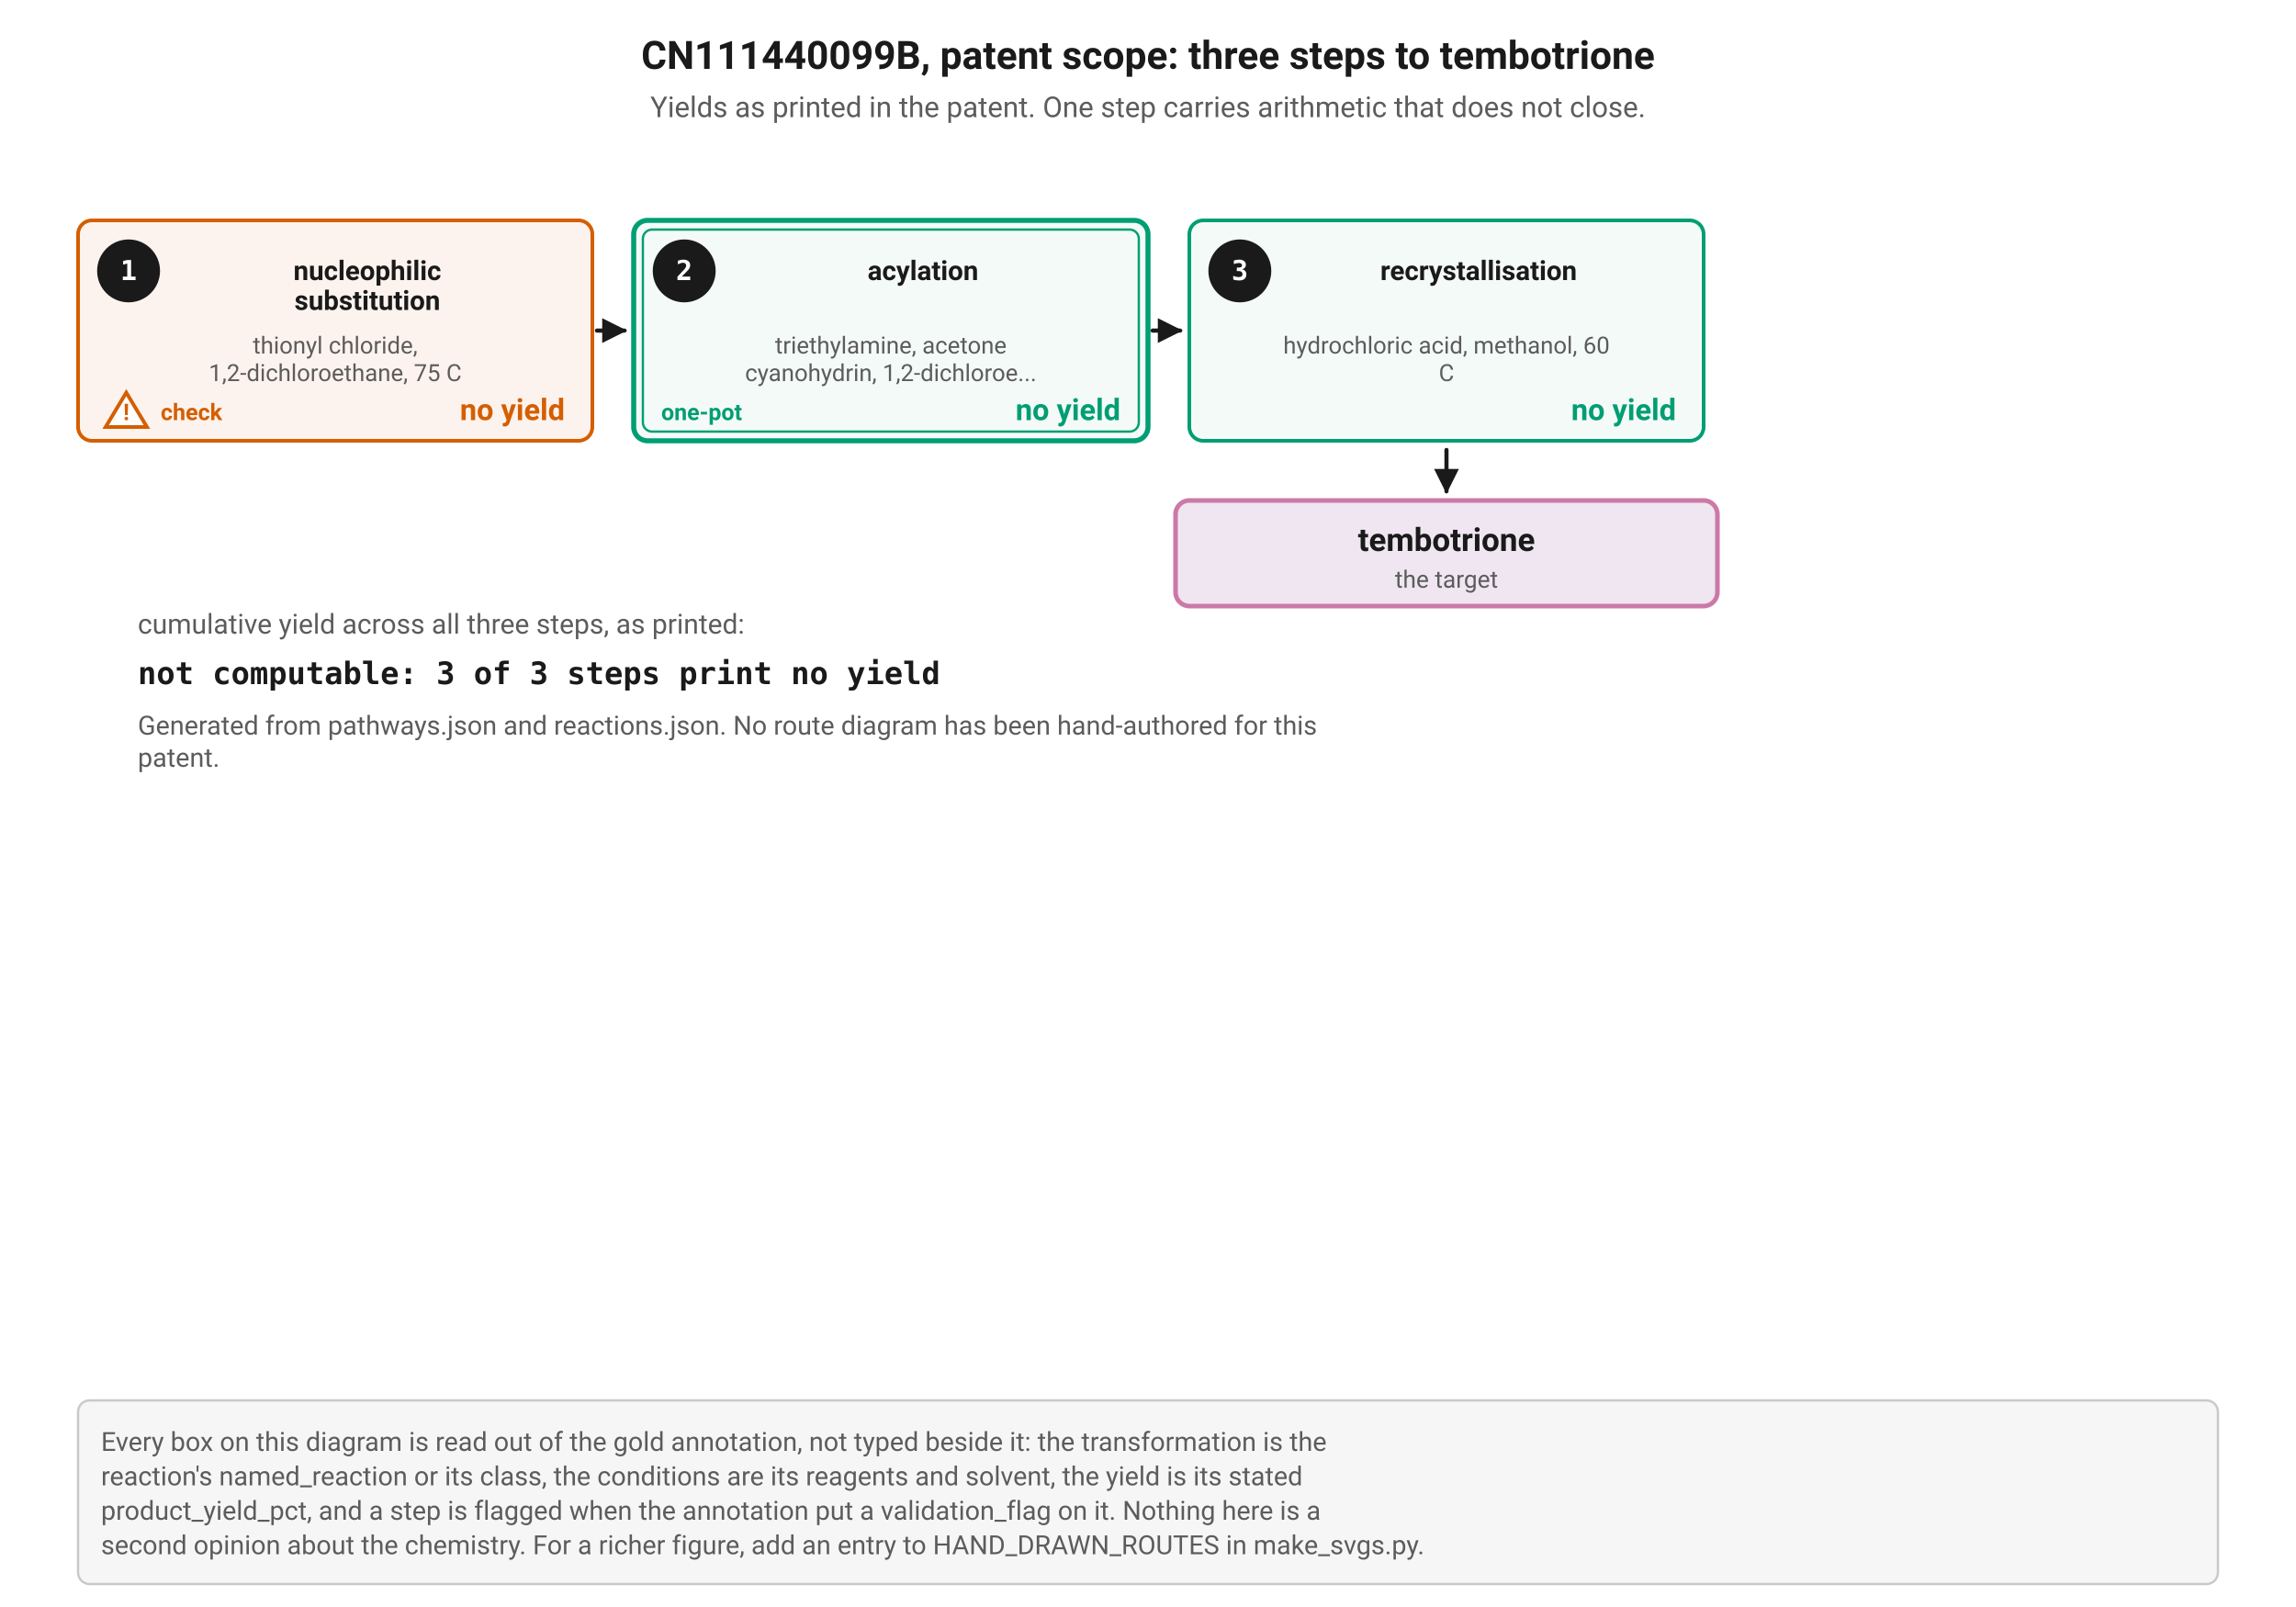
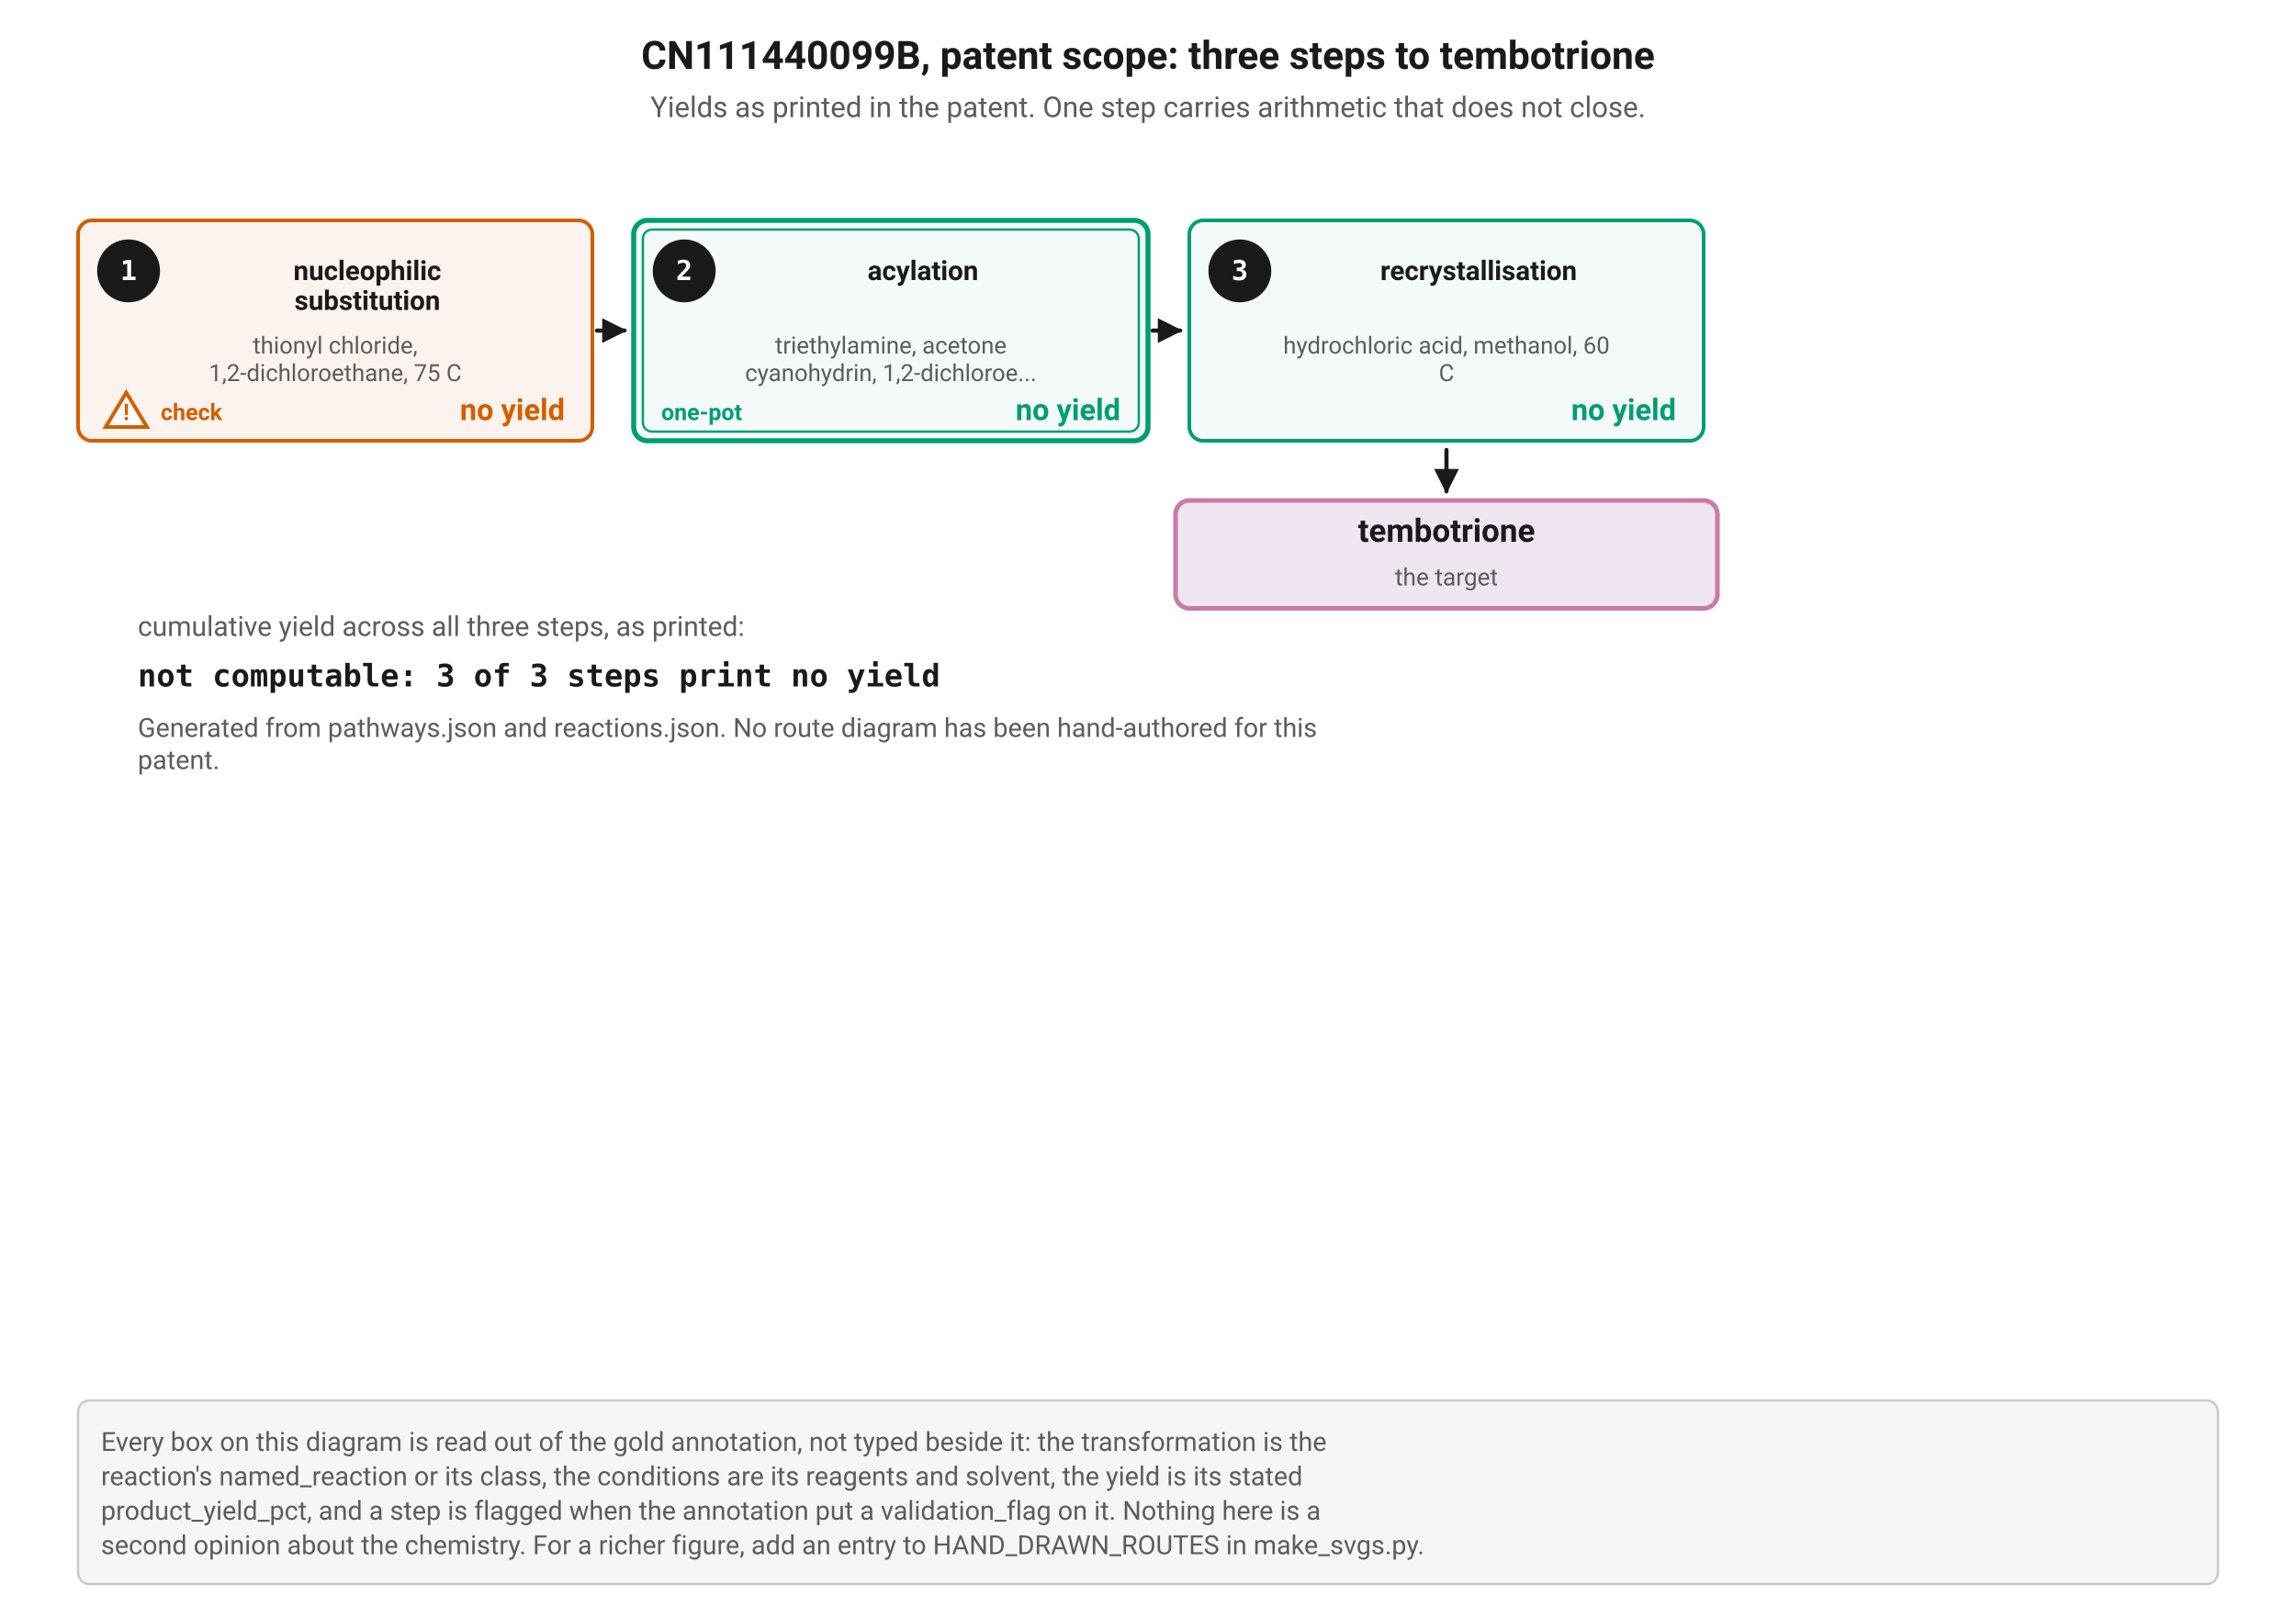
<svg xmlns="http://www.w3.org/2000/svg" viewBox="0 0 1000 700" width="100%" role="img" aria-labelledby="m2t m2d">
  <defs>
    <marker id="m2arrow" viewBox="0 0 10 10" refX="9" refY="5" markerWidth="6" markerHeight="6" orient="auto-start-reverse">
      <path d="M 0 0 L 10 5 L 0 10 z" fill="#1a1a1a" />
    </marker>
    <pattern id="m2hatch" width="7" height="7" patternUnits="userSpaceOnUse" patternTransform="rotate(45)">
      <line x1="0" y1="0" x2="0" y2="7" stroke="#5c5c5c" stroke-width="2.2" />
    </pattern>
  </defs>
  <rect width="1000" height="700" fill="#ffffff" />
  <text x="500" y="30" font-family="ui-sans-serif, -apple-system, Segoe UI, Roboto, sans-serif" font-size="17" font-weight="600" fill="#1a1a1a" text-anchor="middle">CN111440099B, patent scope: three steps to tembotrione</text>
  <text x="500" y="51" font-family="ui-sans-serif, -apple-system, Segoe UI, Roboto, sans-serif" font-size="12.5" font-weight="normal" fill="#5c5c5c" text-anchor="middle">Yields as printed in the patent. One step carries arithmetic that does not close.</text>
  <rect x="34" y="96" width="224" height="96" rx="6" fill="#fdf3ee" fill-opacity="1" stroke="#D55E00" stroke-width="1.6" />
  <circle cx="56" cy="118" r="13" fill="#1a1a1a" stroke="#1a1a1a" stroke-width="1.4" />
  <text x="56" y="122" font-family="ui-monospace, SFMono-Regular, Menlo, monospace" font-size="12" font-weight="700" fill="#ffffff" text-anchor="middle">1</text>
  <text x="160.0" y="122" font-family="ui-sans-serif, -apple-system, Segoe UI, Roboto, sans-serif" font-size="11.8" font-weight="600" fill="#1a1a1a" text-anchor="middle">nucleophilic</text>
  <text x="160.0" y="135" font-family="ui-sans-serif, -apple-system, Segoe UI, Roboto, sans-serif" font-size="11.8" font-weight="600" fill="#1a1a1a" text-anchor="middle">substitution</text>
  <text x="146.0" y="154" font-family="ui-sans-serif, -apple-system, Segoe UI, Roboto, sans-serif" font-size="10.3" font-weight="normal" fill="#5c5c5c" text-anchor="middle">thionyl chloride,</text>
  <text x="146.0" y="166" font-family="ui-sans-serif, -apple-system, Segoe UI, Roboto, sans-serif" font-size="10.3" font-weight="normal" fill="#5c5c5c" text-anchor="middle">1,2-dichloroethane, 75 C</text>
  <text x="246" y="183" font-family="ui-sans-serif, -apple-system, Segoe UI, Roboto, sans-serif" font-size="13" font-weight="700" fill="#D55E00" text-anchor="end">no yield</text>
  <polygon points="46,186 55,171 64,186" fill="#ffffff" stroke="#D55E00" stroke-width="1.6" />
  <text x="55" y="183" font-family="ui-sans-serif, -apple-system, Segoe UI, Roboto, sans-serif" font-size="10" font-weight="700" fill="#D55E00" text-anchor="middle">!</text>
  <text x="70" y="183" font-family="ui-sans-serif, -apple-system, Segoe UI, Roboto, sans-serif" font-size="10" font-weight="600" fill="#D55E00" text-anchor="start">check</text>
  <rect x="276" y="96" width="224" height="96" rx="6" fill="#f4faf7" fill-opacity="1" stroke="#009E73" stroke-width="2.2" />
  <rect x="280" y="100" width="216" height="88" rx="4" fill="none" fill-opacity="1" stroke="#009E73" stroke-width="1.0" />
  <circle cx="298" cy="118" r="13" fill="#1a1a1a" stroke="#1a1a1a" stroke-width="1.4" />
  <text x="298" y="122" font-family="ui-monospace, SFMono-Regular, Menlo, monospace" font-size="12" font-weight="700" fill="#ffffff" text-anchor="middle">2</text>
  <text x="402.0" y="122" font-family="ui-sans-serif, -apple-system, Segoe UI, Roboto, sans-serif" font-size="11.8" font-weight="600" fill="#1a1a1a" text-anchor="middle">acylation</text>
  <text x="388.0" y="154" font-family="ui-sans-serif, -apple-system, Segoe UI, Roboto, sans-serif" font-size="10.3" font-weight="normal" fill="#5c5c5c" text-anchor="middle">triethylamine, acetone</text>
  <text x="388.0" y="166" font-family="ui-sans-serif, -apple-system, Segoe UI, Roboto, sans-serif" font-size="10.3" font-weight="normal" fill="#5c5c5c" text-anchor="middle">cyanohydrin, 1,2-dichloroe...</text>
  <text x="488" y="183" font-family="ui-sans-serif, -apple-system, Segoe UI, Roboto, sans-serif" font-size="13" font-weight="700" fill="#009E73" text-anchor="end">no yield</text>
  <text x="288" y="183" font-family="ui-sans-serif, -apple-system, Segoe UI, Roboto, sans-serif" font-size="10" font-weight="600" fill="#009E73" text-anchor="start">one-pot</text>
  <rect x="518" y="96" width="224" height="96" rx="6" fill="#f4faf7" fill-opacity="1" stroke="#009E73" stroke-width="1.6" />
  <circle cx="540" cy="118" r="13" fill="#1a1a1a" stroke="#1a1a1a" stroke-width="1.4" />
  <text x="540" y="122" font-family="ui-monospace, SFMono-Regular, Menlo, monospace" font-size="12" font-weight="700" fill="#ffffff" text-anchor="middle">3</text>
  <text x="644.0" y="122" font-family="ui-sans-serif, -apple-system, Segoe UI, Roboto, sans-serif" font-size="11.8" font-weight="600" fill="#1a1a1a" text-anchor="middle">recrystallisation</text>
  <text x="630.0" y="154" font-family="ui-sans-serif, -apple-system, Segoe UI, Roboto, sans-serif" font-size="10.3" font-weight="normal" fill="#5c5c5c" text-anchor="middle">hydrochloric acid, methanol, 60</text>
  <text x="630.0" y="166" font-family="ui-sans-serif, -apple-system, Segoe UI, Roboto, sans-serif" font-size="10.3" font-weight="normal" fill="#5c5c5c" text-anchor="middle">C</text>
  <text x="730" y="183" font-family="ui-sans-serif, -apple-system, Segoe UI, Roboto, sans-serif" font-size="13" font-weight="700" fill="#009E73" text-anchor="end">no yield</text>
  <line x1="260" y1="144.0" x2="272" y2="144.0" stroke="#1a1a1a" stroke-width="1.8" stroke-linecap="round" marker-end="url(#m2arrow)" />
  <line x1="502" y1="144.0" x2="514" y2="144.0" stroke="#1a1a1a" stroke-width="1.8" stroke-linecap="round" marker-end="url(#m2arrow)" />
-   <rect x="512" y="218" width="236" height="46" rx="6" fill="#efe6f1" fill-opacity="1" stroke="#CC79A7" stroke-width="2" />
-   <text x="630.0" y="240" font-family="ui-sans-serif, -apple-system, Segoe UI, Roboto, sans-serif" font-size="14" font-weight="700" fill="#1a1a1a" text-anchor="middle">tembotrione</text>
-   <text x="630.0" y="256" font-family="ui-sans-serif, -apple-system, Segoe UI, Roboto, sans-serif" font-size="10.5" font-weight="normal" fill="#5c5c5c" text-anchor="middle">the target</text>
+   <rect x="512" y="218" width="236" height="47" rx="6" fill="#efe6f1" fill-opacity="1" stroke="#CC79A7" stroke-width="2" />
+   <text x="630.0" y="236" font-family="ui-sans-serif, -apple-system, Segoe UI, Roboto, sans-serif" font-size="14" font-weight="700" fill="#1a1a1a" text-anchor="middle">tembotrione</text>
+   <text x="630.0" y="255" font-family="ui-sans-serif, -apple-system, Segoe UI, Roboto, sans-serif" font-size="10.5" font-weight="normal" fill="#5c5c5c" text-anchor="middle">the target</text>
  <line x1="630.0" y1="196" x2="630.0" y2="214" stroke="#1a1a1a" stroke-width="1.8" stroke-linecap="round" marker-end="url(#m2arrow)" />
-   <text x="60" y="276" font-family="ui-sans-serif, -apple-system, Segoe UI, Roboto, sans-serif" font-size="12" font-weight="normal" fill="#5c5c5c" text-anchor="start">cumulative yield across all three steps, as printed:</text>
-   <text x="60" y="298" font-family="ui-monospace, SFMono-Regular, Menlo, monospace" font-size="13.5" font-weight="700" fill="#1a1a1a" text-anchor="start">not computable: 3 of 3 steps print no yield</text>
-   <text x="60" y="320" font-family="ui-sans-serif, -apple-system, Segoe UI, Roboto, sans-serif" font-size="11.5" font-weight="normal" fill="#5c5c5c" text-anchor="start">Generated from pathways.json and reactions.json. No route diagram has been hand-authored for this</text>
-   <text x="60" y="334" font-family="ui-sans-serif, -apple-system, Segoe UI, Roboto, sans-serif" font-size="11.5" font-weight="normal" fill="#5c5c5c" text-anchor="start">patent.</text>
+   <text x="60" y="277" font-family="ui-sans-serif, -apple-system, Segoe UI, Roboto, sans-serif" font-size="12" font-weight="normal" fill="#5c5c5c" text-anchor="start">cumulative yield across all three steps, as printed:</text>
+   <text x="60" y="299" font-family="ui-monospace, SFMono-Regular, Menlo, monospace" font-size="13.5" font-weight="700" fill="#1a1a1a" text-anchor="start">not computable: 3 of 3 steps print no yield</text>
+   <text x="60" y="321" font-family="ui-sans-serif, -apple-system, Segoe UI, Roboto, sans-serif" font-size="11.5" font-weight="normal" fill="#5c5c5c" text-anchor="start">Generated from pathways.json and reactions.json. No route diagram has been hand-authored for this</text>
+   <text x="60" y="335" font-family="ui-sans-serif, -apple-system, Segoe UI, Roboto, sans-serif" font-size="11.5" font-weight="normal" fill="#5c5c5c" text-anchor="start">patent.</text>
  <rect x="34" y="610" width="932" height="80" rx="5" fill="#f6f6f6" fill-opacity="1" stroke="#c9c9c9" stroke-width="1" />
  <text x="44" y="632" font-family="ui-sans-serif, -apple-system, Segoe UI, Roboto, sans-serif" font-size="11.5" font-weight="normal" fill="#5c5c5c" text-anchor="start">Every box on this diagram is read out of the gold annotation, not typed beside it: the transformation is the</text>
  <text x="44" y="647" font-family="ui-sans-serif, -apple-system, Segoe UI, Roboto, sans-serif" font-size="11.5" font-weight="normal" fill="#5c5c5c" text-anchor="start">reaction's named_reaction or its class, the conditions are its reagents and solvent, the yield is its stated</text>
  <text x="44" y="662" font-family="ui-sans-serif, -apple-system, Segoe UI, Roboto, sans-serif" font-size="11.5" font-weight="normal" fill="#5c5c5c" text-anchor="start">product_yield_pct, and a step is flagged when the annotation put a validation_flag on it. Nothing here is a</text>
  <text x="44" y="677" font-family="ui-sans-serif, -apple-system, Segoe UI, Roboto, sans-serif" font-size="11.5" font-weight="normal" fill="#5c5c5c" text-anchor="start">second opinion about the chemistry. For a richer figure, add an entry to HAND_DRAWN_ROUTES in make_svgs.py.</text>
</svg>
